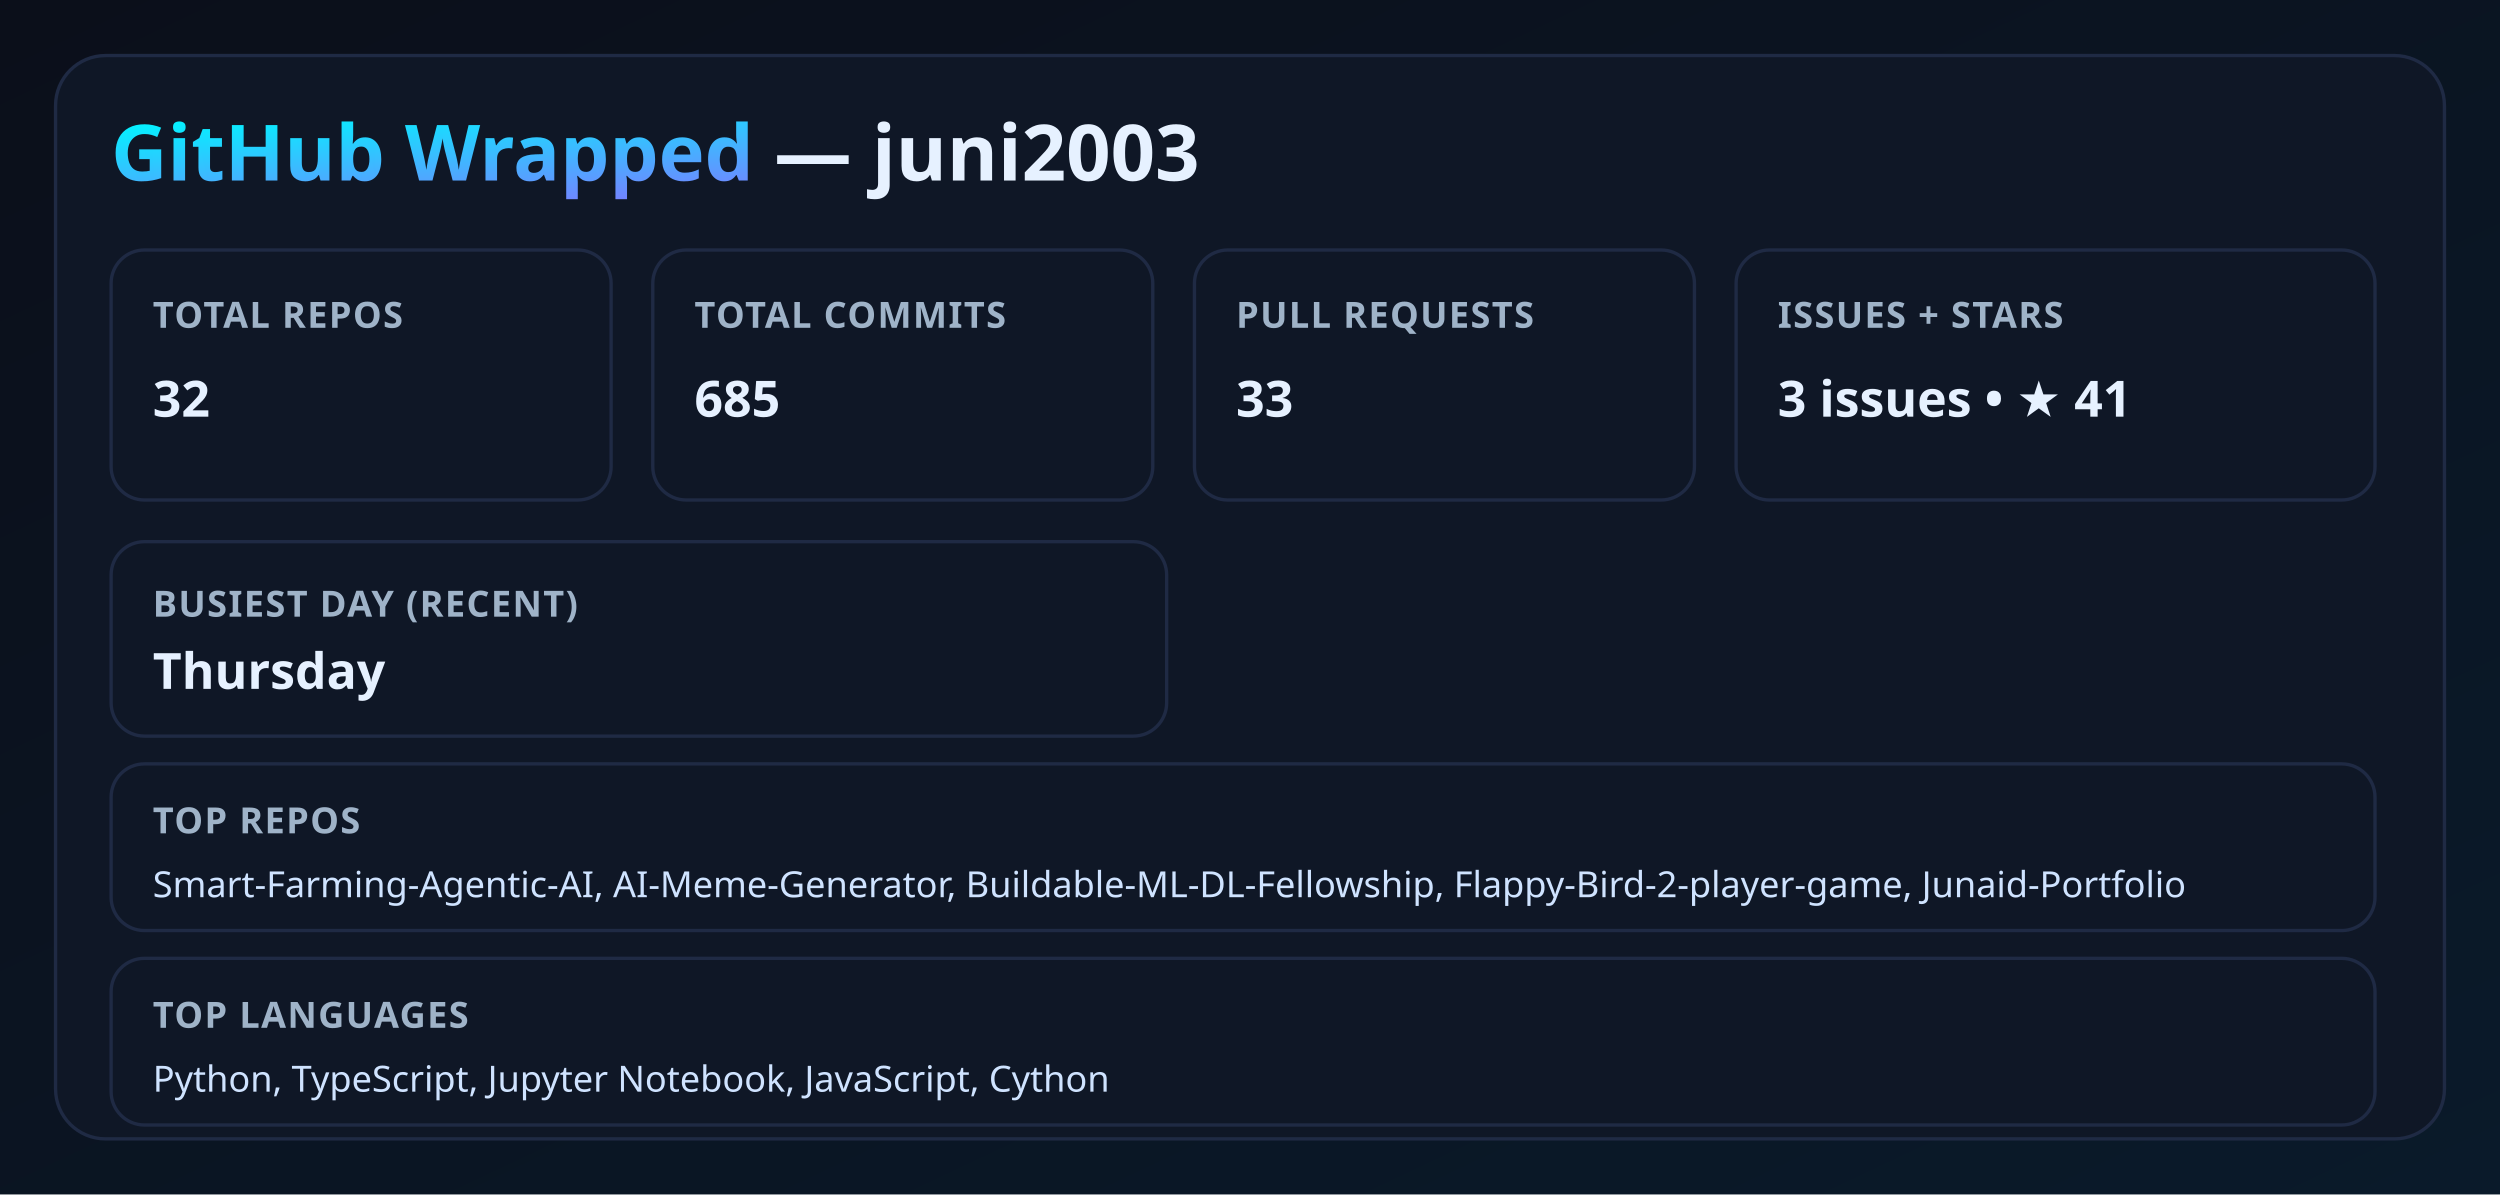
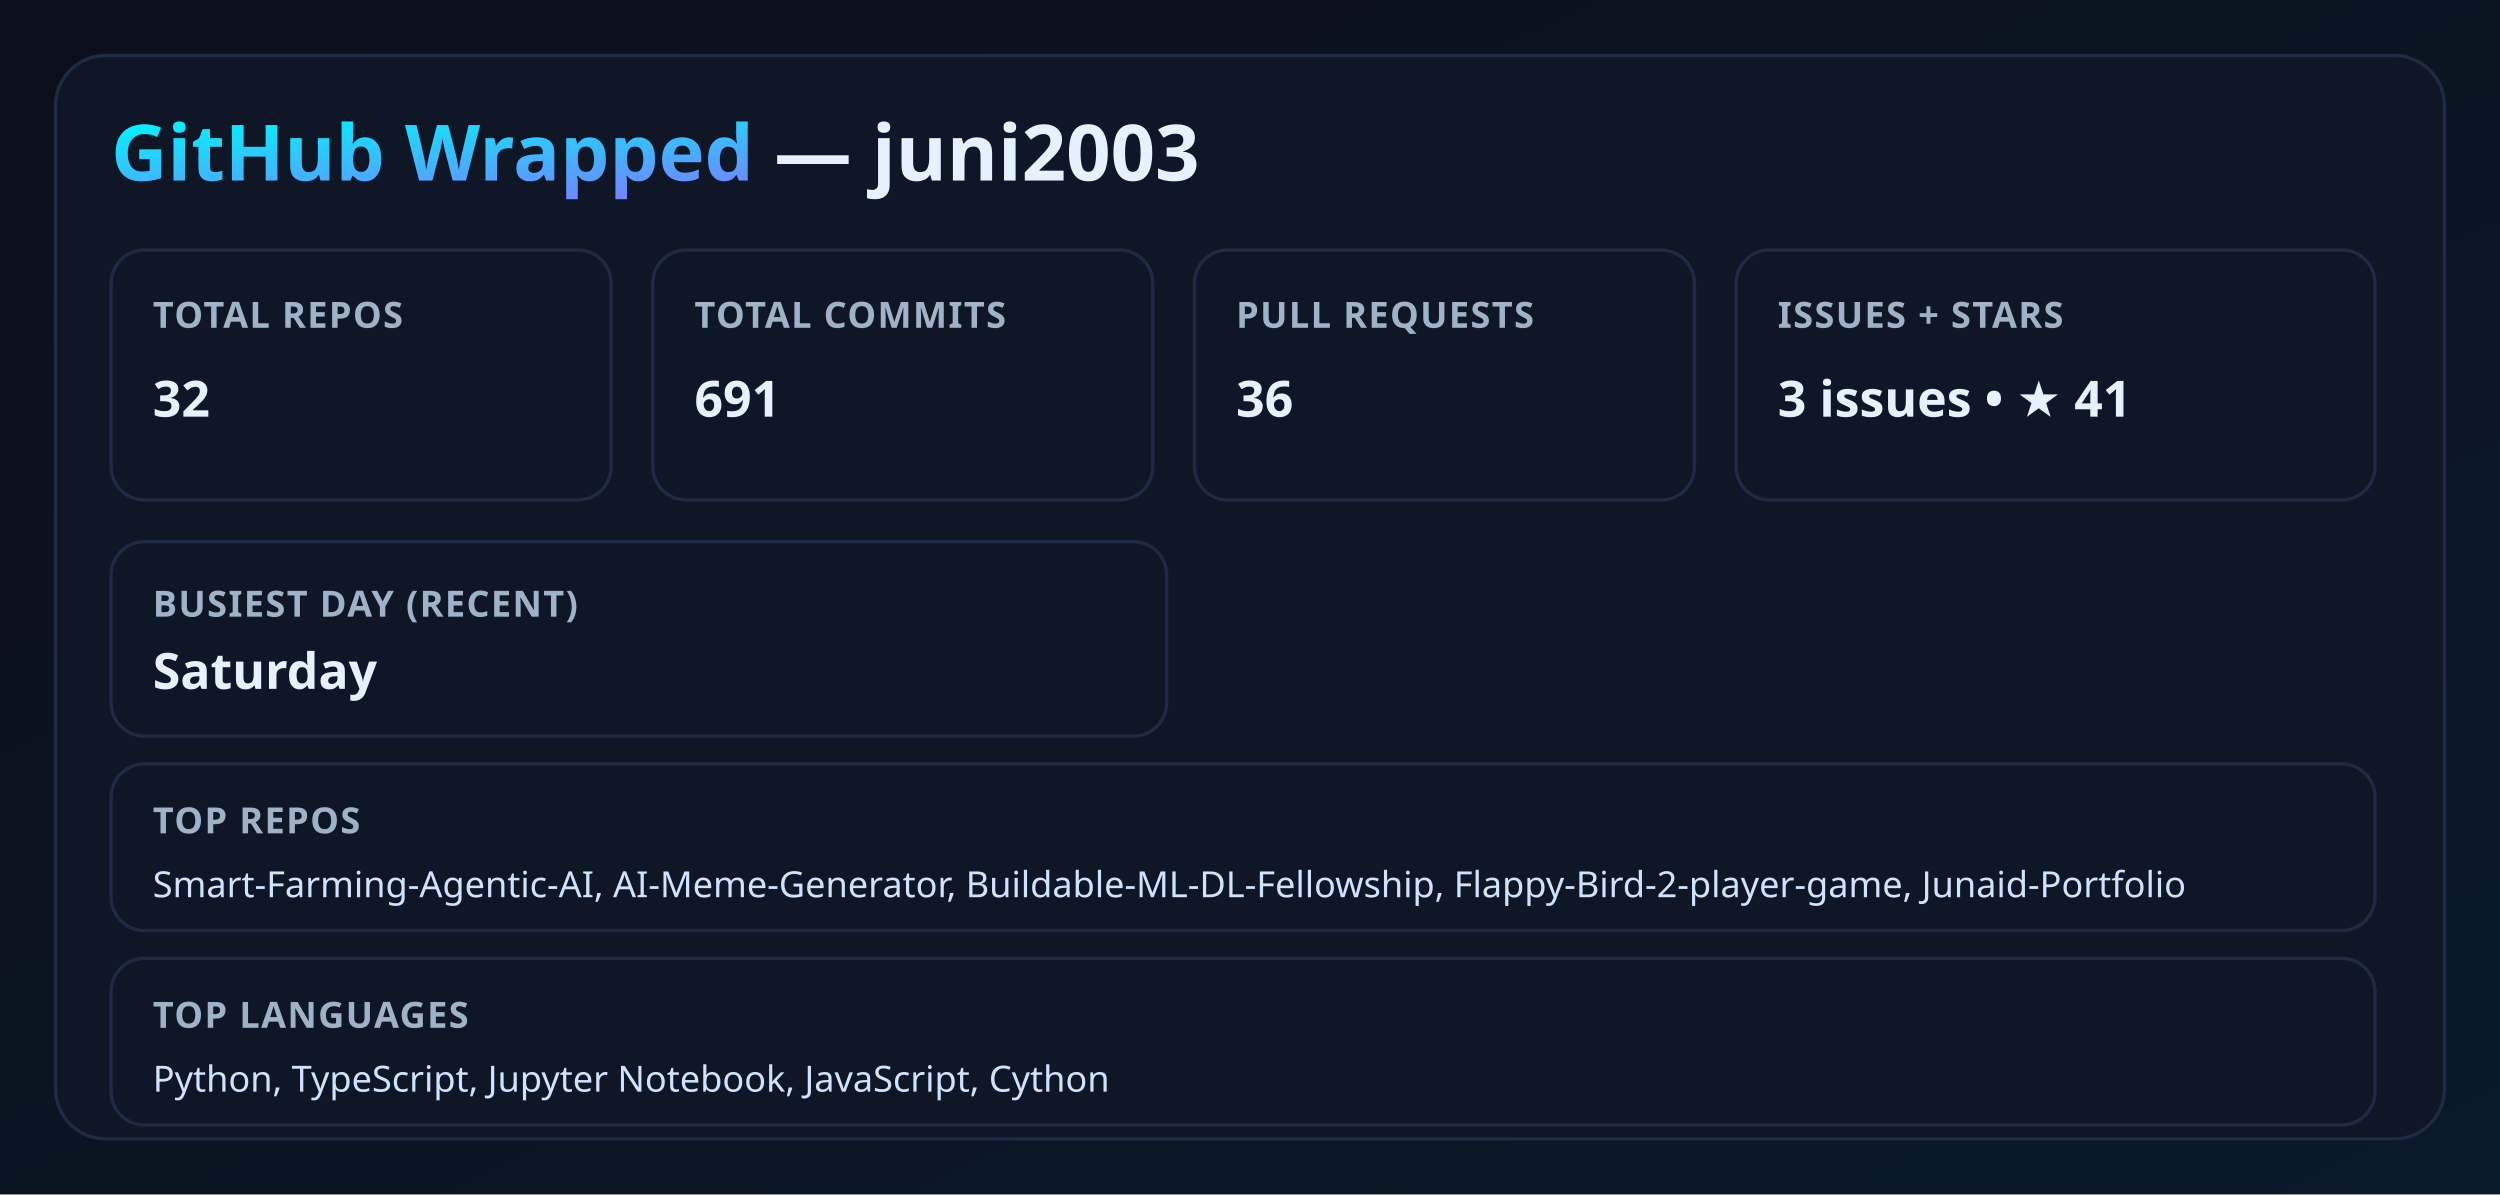
<svg xmlns="http://www.w3.org/2000/svg" width="900" height="430" viewBox="0 0 900 430">
  <defs>
    <linearGradient id="bg" x1="0" y1="0" x2="1" y2="1">
      <stop offset="0%" stop-color="#0b0f1a" />
      <stop offset="100%" stop-color="#0a1a2a" />
    </linearGradient>
    <linearGradient id="neon" x1="0" y1="0" x2="1" y2="1">
      <stop offset="0%" stop-color="#00f5ff" />
      <stop offset="100%" stop-color="#9b5cff" />
    </linearGradient>
    <filter id="glow">
      <feGaussianBlur stdDeviation="3.5" result="coloredBlur" />
      <feMerge>
        <feMergeNode in="coloredBlur" />
        <feMergeNode in="SourceGraphic" />
      </feMerge>
    </filter>
    <style>
      .title { font: 700 28px 'Segoe UI', sans-serif; fill: #e6f1ff; }
      .label { font: 600 13px 'Segoe UI', sans-serif; fill: #9fb3c8; letter-spacing: 0.5px; }
      .value { font: 700 18px 'Segoe UI', sans-serif; fill: #e6f1ff; }
      .neon { fill: url(#neon); filter: url(#glow); }
      .card { fill: #0f1726; stroke: #1f2a44; stroke-width: 1.2; }
      .mini { font: 500 13px 'Segoe UI', sans-serif; fill: #cfe3ff; }
    </style>
  </defs>
  <rect width="100%" height="100%" fill="url(#bg)" />
  <rect x="20" y="20" width="860" height="390" rx="18" class="card" />
  <text x="40" y="65" class="title">
    <tspan class="neon">GitHub Wrapped</tspan> — juni2003
  </text>
  <rect x="40" y="90" width="180" height="90" rx="12" class="card" />
  <text x="55" y="118" class="label">TOTAL REPOS</text>
  <text x="55" y="150" class="value">32</text>
  <rect x="235" y="90" width="180" height="90" rx="12" class="card" />
  <text x="250" y="118" class="label">TOTAL COMMITS</text>
-   <text x="250" y="150" class="value">685</text>
+   <text x="250" y="150" class="value">691</text>
  <rect x="430" y="90" width="180" height="90" rx="12" class="card" />
  <text x="445" y="118" class="label">PULL REQUESTS</text>
-   <text x="445" y="150" class="value">33</text>
+   <text x="445" y="150" class="value">36</text>
  <rect x="625" y="90" width="230" height="90" rx="12" class="card" />
  <text x="640" y="118" class="label">ISSUES + STARS</text>
  <text x="640" y="150" class="value">3 issues • ★ 41</text>
  <rect x="40" y="195" width="380" height="70" rx="12" class="card" />
  <text x="55" y="222" class="label">BUSIEST DAY (RECENT)</text>
-   <text x="55" y="248" class="value">Thursday</text>
+   <text x="55" y="248" class="value">Saturday</text>
  <rect x="40" y="275" width="815" height="60" rx="12" class="card" />
  <text x="55" y="300" class="label">TOP REPOS</text>
  <text x="55" y="323" class="mini">Smart-Farming-Agentic-AI, AI-Meme-Generator, Buildable-ML-DL-Fellowship, Flappy-Bird-2-player-game, Junaid-Portfolio</text>
  <rect x="40" y="345" width="815" height="60" rx="12" class="card" />
  <text x="55" y="370" class="label">TOP LANGUAGES</text>
  <text x="55" y="393" class="mini">Python, TypeScript, Jupyter Notebook, JavaScript, Cython</text>
</svg>
